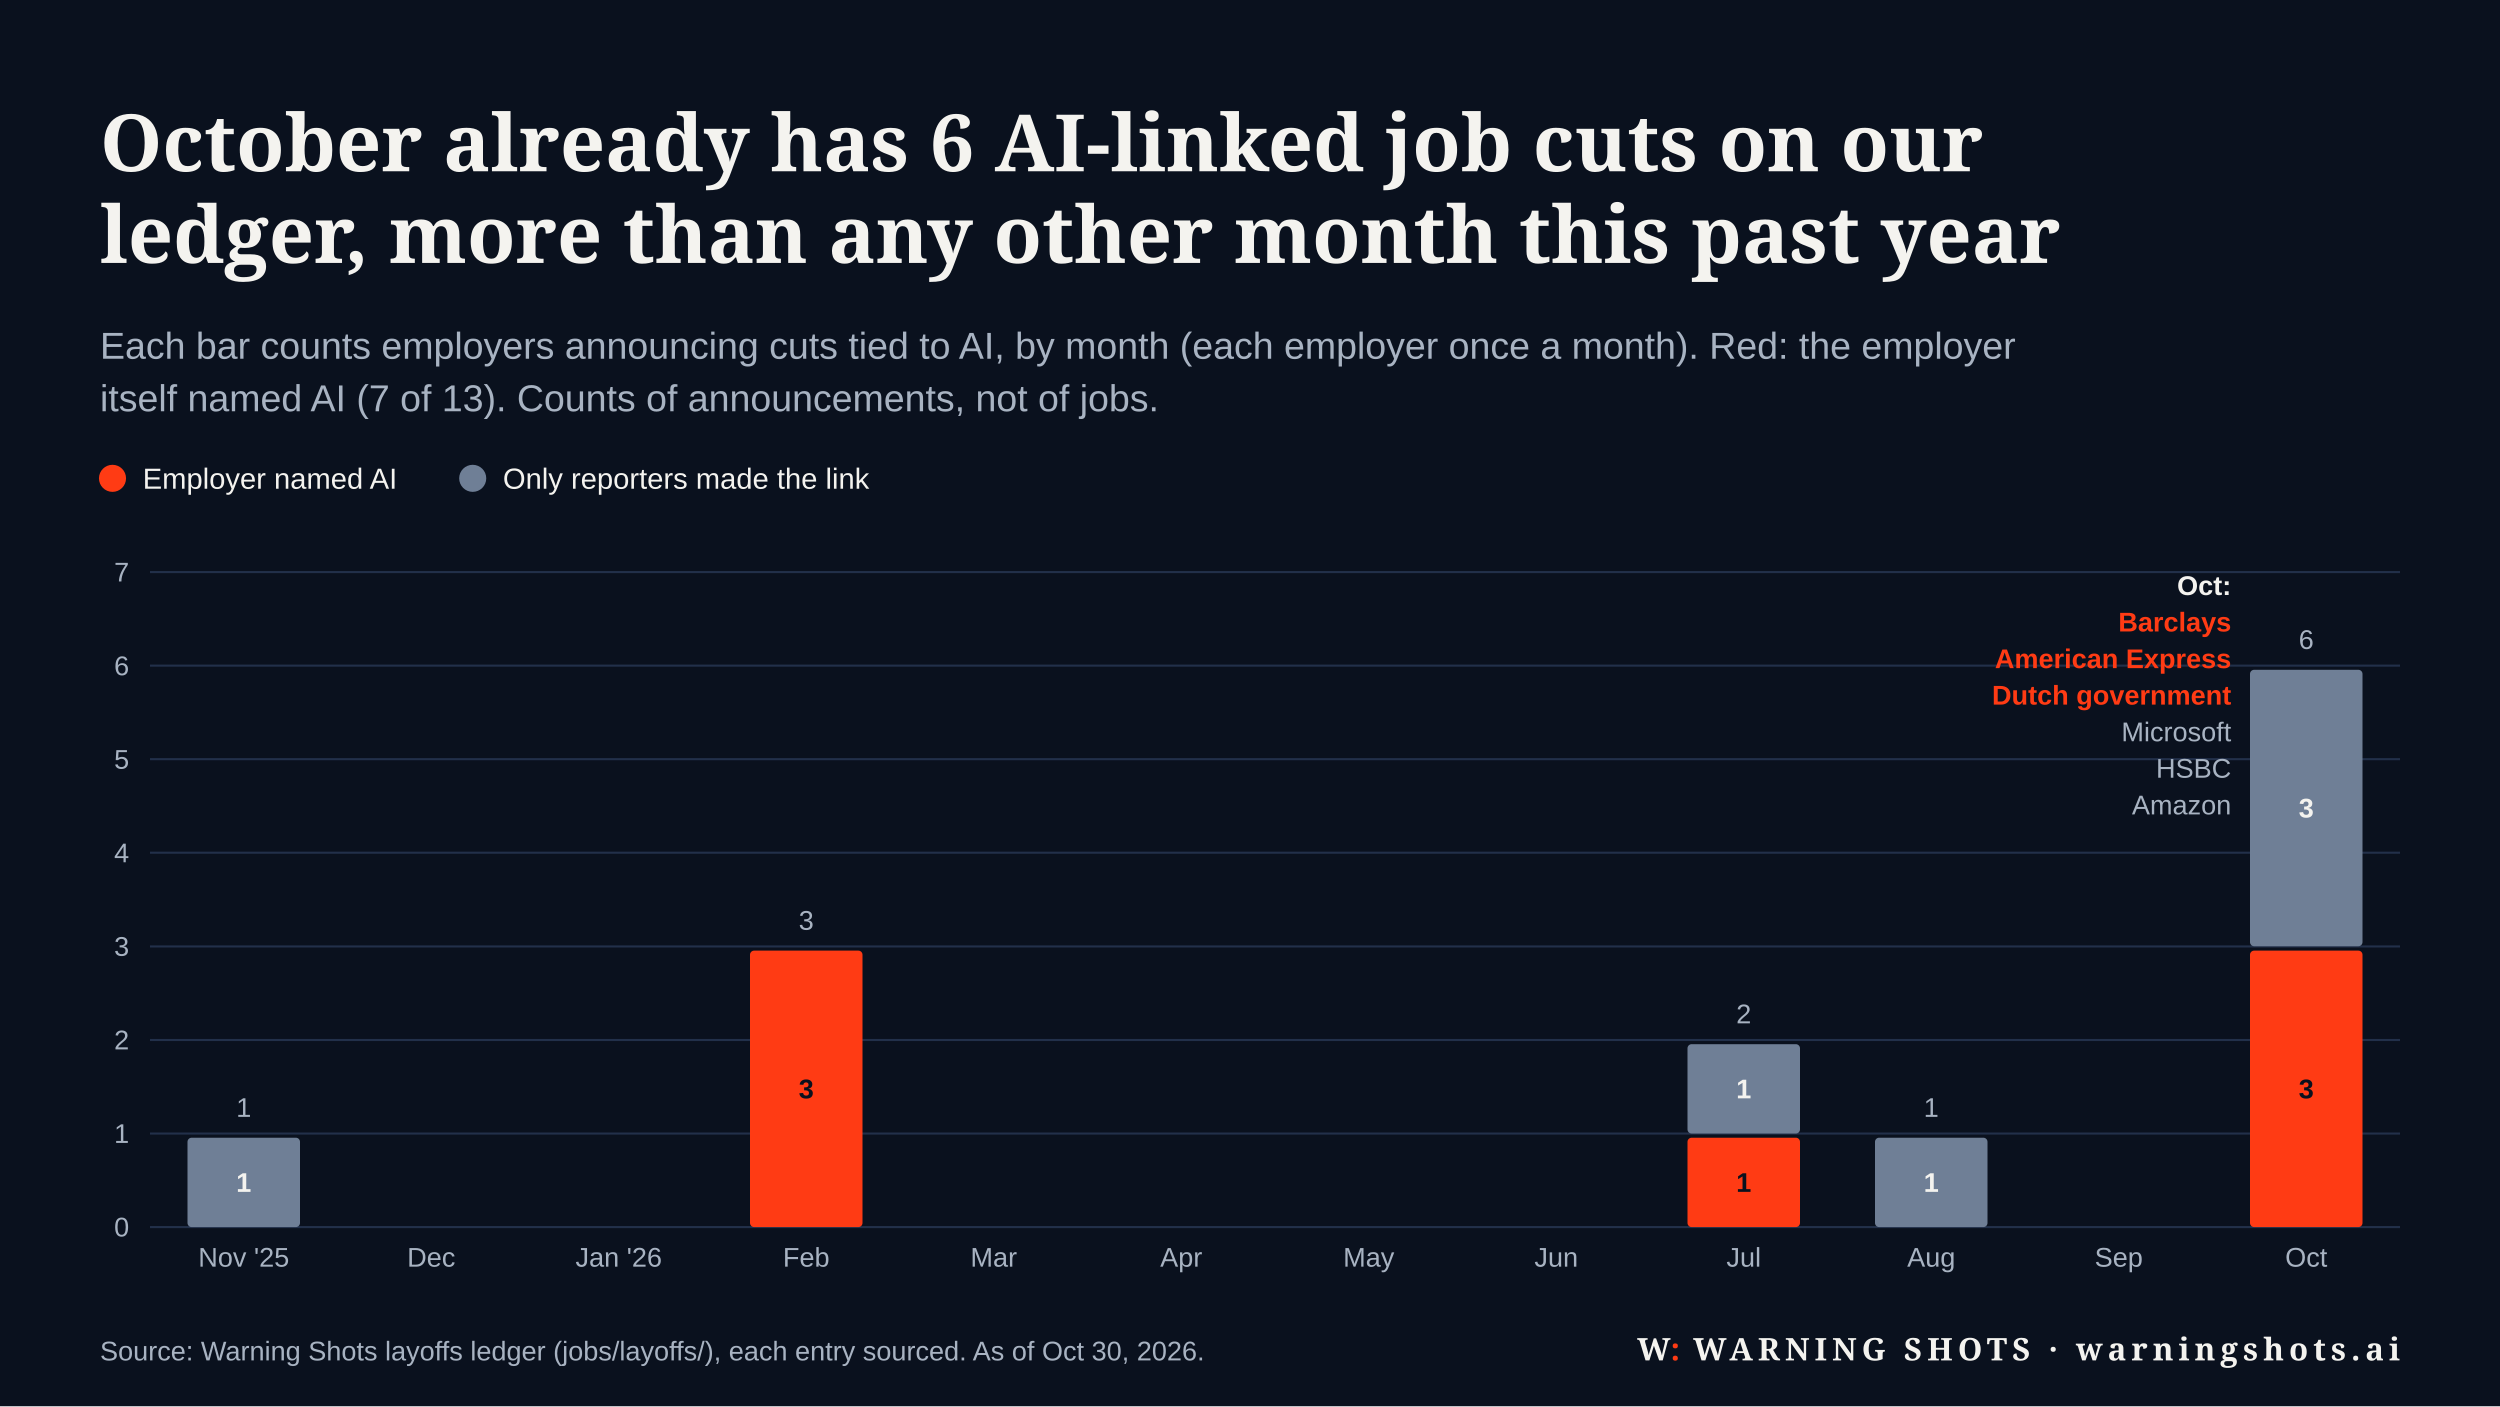
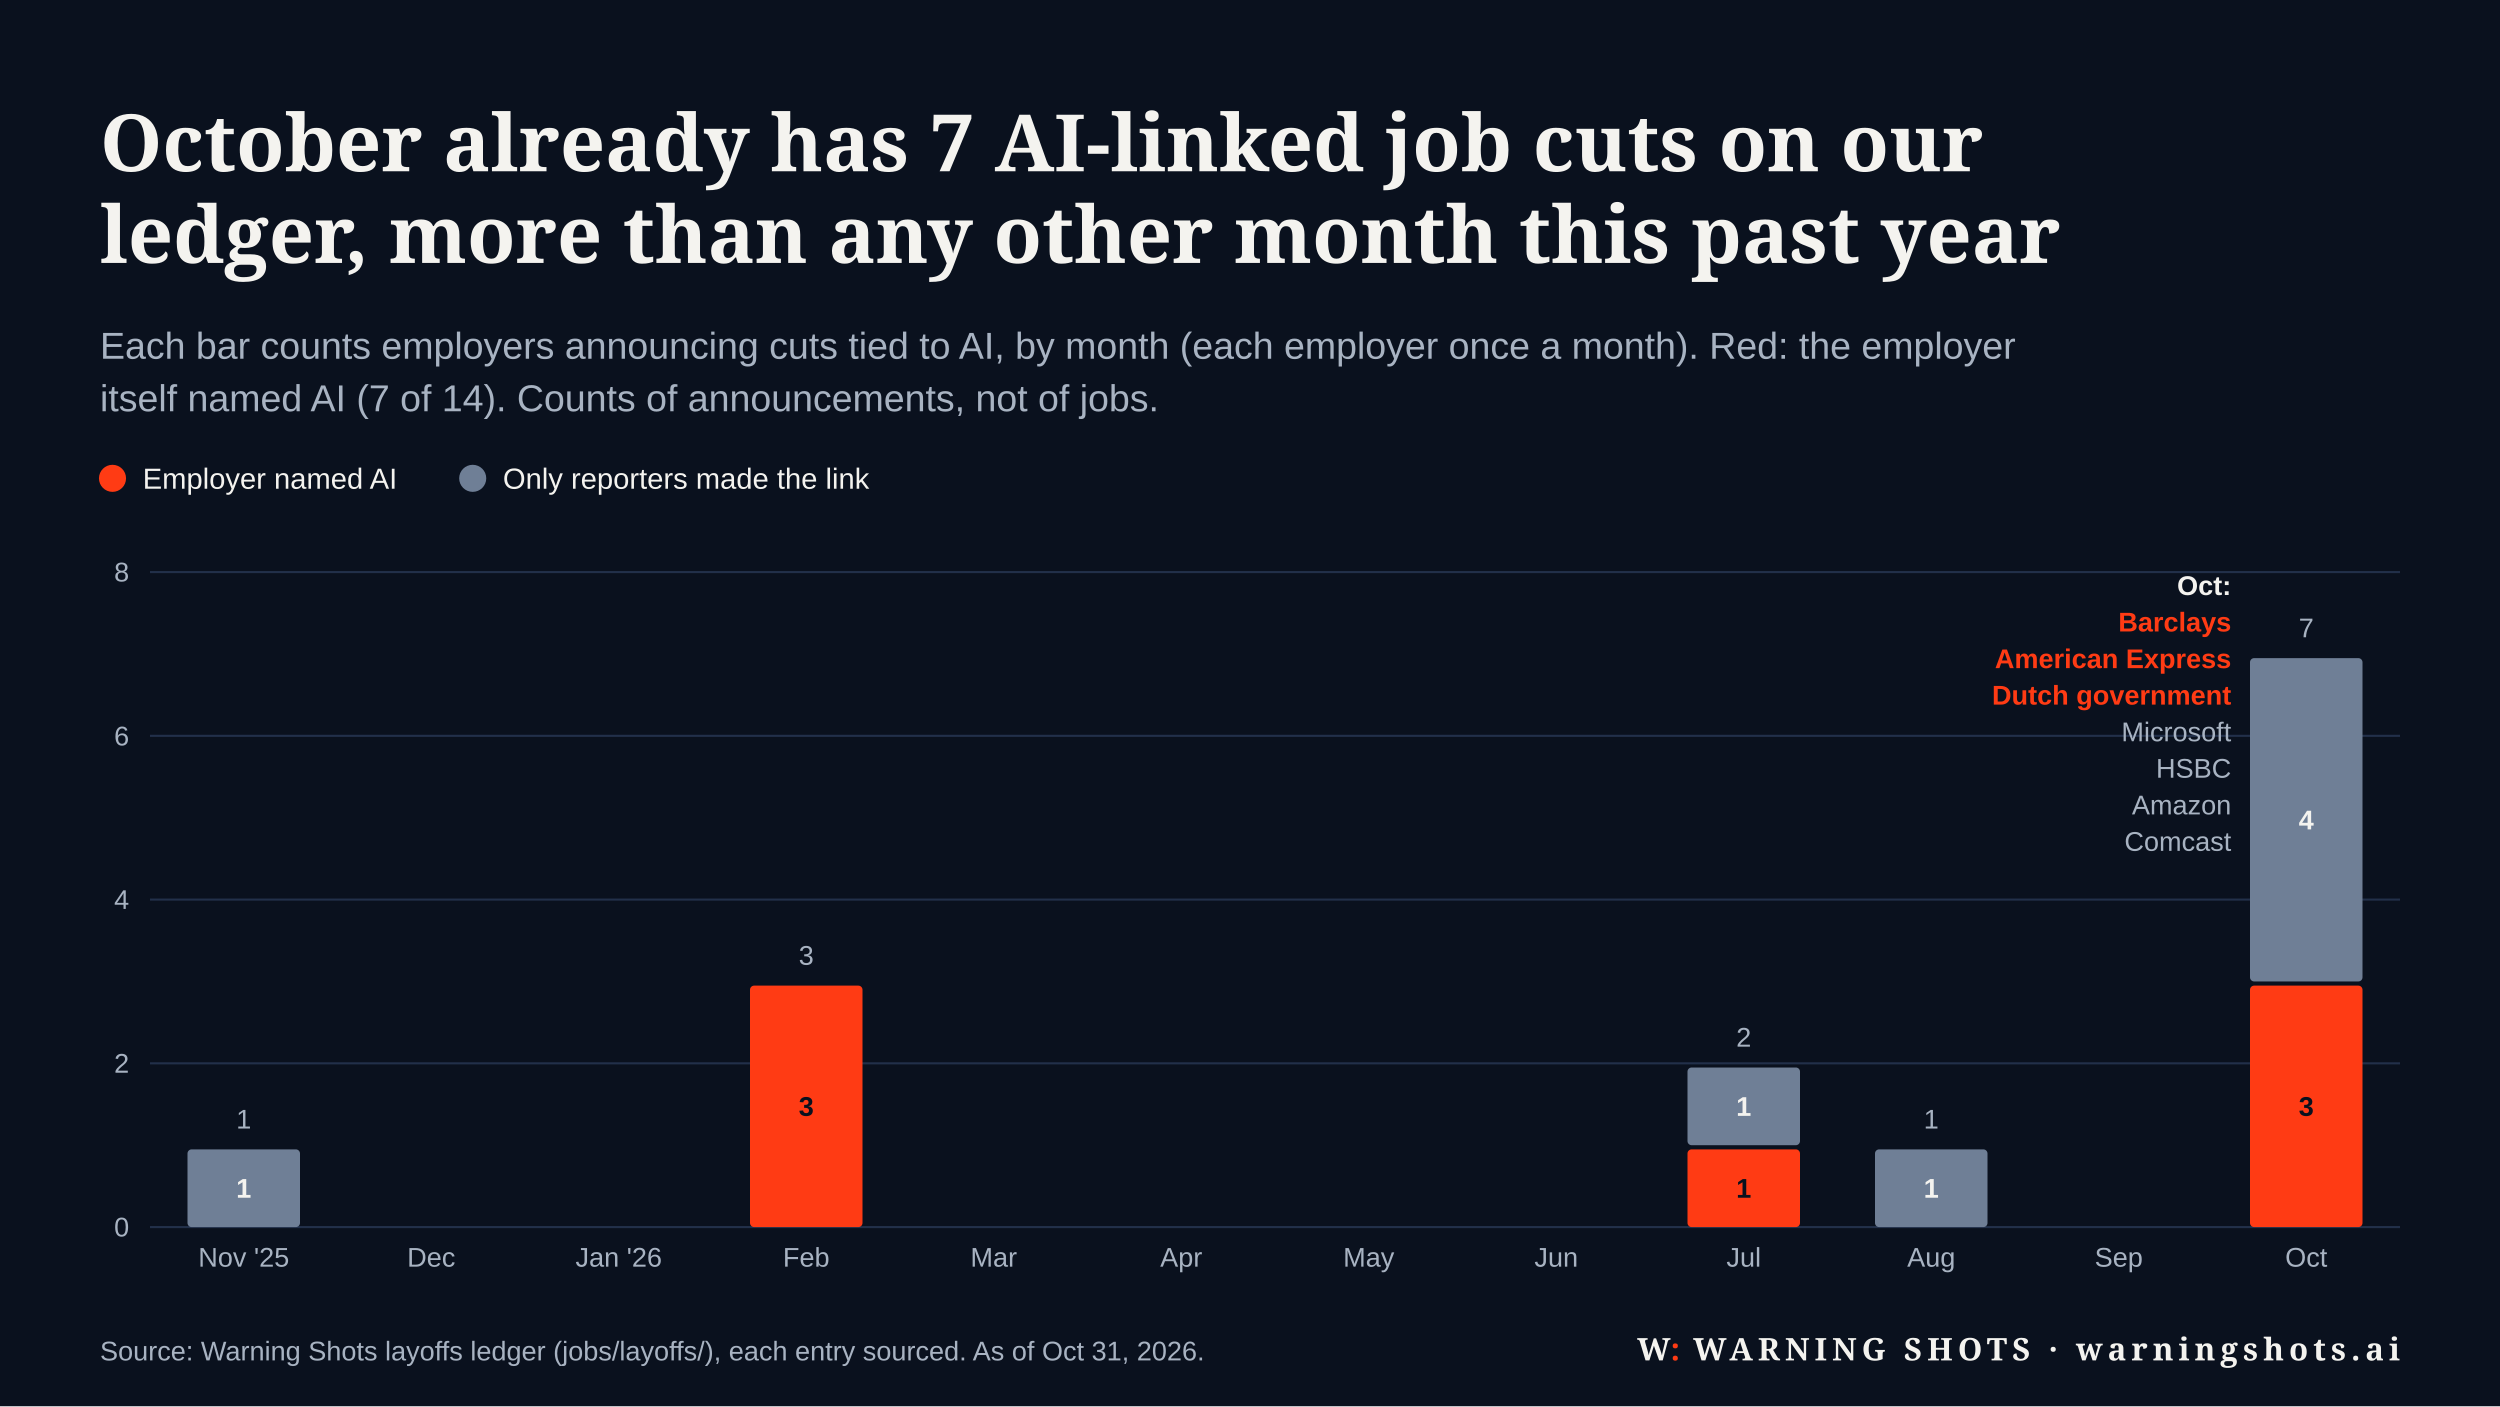
- <svg xmlns="http://www.w3.org/2000/svg" viewBox="0 0 1200 675" role="img" aria-label="AI-linked job-cut announcements per month over 12 months; 7 in the last three months, 6 in the nine before; 7 of 13 company-stated." class="ws-chart">
+ <svg xmlns="http://www.w3.org/2000/svg" viewBox="0 0 1200 675" role="img" aria-label="AI-linked job-cut announcements per month over 12 months; 8 in the last three months, 6 in the nine before; 7 of 14 company-stated." class="ws-chart">
  <rect width="1200" height="675" fill="#0A111E" />
-   <text x="48.0" y="82.2" fill="#F4F3EF" font-family="Playfair, 'Playfair Fallback', Georgia, serif" font-size="38" font-weight="900" text-anchor="start">October already has 6 AI-linked job cuts on our</text>
+   <text x="48.0" y="82.2" fill="#F4F3EF" font-family="Playfair, 'Playfair Fallback', Georgia, serif" font-size="38" font-weight="900" text-anchor="start">October already has 7 AI-linked job cuts on our</text>
  <text x="48.0" y="126.2" fill="#F4F3EF" font-family="Playfair, 'Playfair Fallback', Georgia, serif" font-size="38" font-weight="900" text-anchor="start">ledger, more than any other month this past year</text>
  <text x="48.0" y="172.2" fill="#A8B3C2" font-family="Archivo, 'Archivo Fallback', Arial, sans-serif" font-size="18" font-weight="400" text-anchor="start">Each bar counts employers announcing cuts tied to AI, by month (each employer once a month). Red: the employer</text>
-   <text x="48.0" y="197.4" fill="#A8B3C2" font-family="Archivo, 'Archivo Fallback', Arial, sans-serif" font-size="18" font-weight="400" text-anchor="start">itself named AI (7 of 13). Counts of announcements, not of jobs.</text>
+   <text x="48.0" y="197.4" fill="#A8B3C2" font-family="Archivo, 'Archivo Fallback', Arial, sans-serif" font-size="18" font-weight="400" text-anchor="start">itself named AI (7 of 14). Counts of announcements, not of jobs.</text>
  <circle cx="54" cy="229.6" r="6.5" fill="#FF3B14" />
  <text x="68.5" y="234.6" fill="#F4F3EF" font-family="Archivo, 'Archivo Fallback', Arial, sans-serif" font-size="14" font-weight="400" text-anchor="start">Employer named AI</text>
  <circle cx="226.9" cy="229.6" r="6.5" fill="#6F7F96" />
  <text x="241.4" y="234.6" fill="#F4F3EF" font-family="Archivo, 'Archivo Fallback', Arial, sans-serif" font-size="14" font-weight="400" text-anchor="start">Only reporters made the link</text>
  <line x1="72" x2="1152" y1="589.0" y2="589.0" stroke="#22304A" />
  <text x="62.0" y="593.5" fill="#A8B3C2" font-family="Archivo, 'Archivo Fallback', Arial, sans-serif" font-size="13" font-weight="400" text-anchor="end">0</text>
-   <line x1="72" x2="1152" y1="544.1" y2="544.1" stroke="#22304A" />
-   <text x="62.0" y="548.6" fill="#A8B3C2" font-family="Archivo, 'Archivo Fallback', Arial, sans-serif" font-size="13" font-weight="400" text-anchor="end">1</text>
-   <line x1="72" x2="1152" y1="499.2" y2="499.2" stroke="#22304A" />
-   <text x="62.0" y="503.7" fill="#A8B3C2" font-family="Archivo, 'Archivo Fallback', Arial, sans-serif" font-size="13" font-weight="400" text-anchor="end">2</text>
-   <line x1="72" x2="1152" y1="454.3" y2="454.3" stroke="#22304A" />
-   <text x="62.0" y="458.8" fill="#A8B3C2" font-family="Archivo, 'Archivo Fallback', Arial, sans-serif" font-size="13" font-weight="400" text-anchor="end">3</text>
-   <line x1="72" x2="1152" y1="409.3" y2="409.3" stroke="#22304A" />
-   <text x="62.0" y="413.9" fill="#A8B3C2" font-family="Archivo, 'Archivo Fallback', Arial, sans-serif" font-size="13" font-weight="400" text-anchor="end">4</text>
-   <line x1="72" x2="1152" y1="364.4" y2="364.4" stroke="#22304A" />
-   <text x="62.0" y="369.0" fill="#A8B3C2" font-family="Archivo, 'Archivo Fallback', Arial, sans-serif" font-size="13" font-weight="400" text-anchor="end">5</text>
-   <line x1="72" x2="1152" y1="319.5" y2="319.5" stroke="#22304A" />
-   <text x="62.0" y="324.1" fill="#A8B3C2" font-family="Archivo, 'Archivo Fallback', Arial, sans-serif" font-size="13" font-weight="400" text-anchor="end">6</text>
+   <line x1="72" x2="1152" y1="510.4" y2="510.4" stroke="#22304A" />
+   <text x="62.0" y="514.9" fill="#A8B3C2" font-family="Archivo, 'Archivo Fallback', Arial, sans-serif" font-size="13" font-weight="400" text-anchor="end">2</text>
+   <line x1="72" x2="1152" y1="431.8" y2="431.8" stroke="#22304A" />
+   <text x="62.0" y="436.3" fill="#A8B3C2" font-family="Archivo, 'Archivo Fallback', Arial, sans-serif" font-size="13" font-weight="400" text-anchor="end">4</text>
+   <line x1="72" x2="1152" y1="353.2" y2="353.2" stroke="#22304A" />
+   <text x="62.0" y="357.8" fill="#A8B3C2" font-family="Archivo, 'Archivo Fallback', Arial, sans-serif" font-size="13" font-weight="400" text-anchor="end">6</text>
  <line x1="72" x2="1152" y1="274.6" y2="274.6" stroke="#22304A" />
-   <text x="62.0" y="279.1" fill="#A8B3C2" font-family="Archivo, 'Archivo Fallback', Arial, sans-serif" font-size="13" font-weight="400" text-anchor="end">7</text>
-   <rect x="90.0" y="546.1" width="54.0" height="42.9" rx="2" fill="#6F7F96" />
-   <text x="117.0" y="572.1" fill="#F4F3EF" font-family="Archivo, 'Archivo Fallback', Arial, sans-serif" font-size="13" font-weight="700" text-anchor="middle">1</text>
-   <text x="117.0" y="536.1" fill="#A8B3C2" font-family="Archivo, 'Archivo Fallback', Arial, sans-serif" font-size="13" font-weight="400" text-anchor="middle">1</text>
+   <text x="62.0" y="279.1" fill="#A8B3C2" font-family="Archivo, 'Archivo Fallback', Arial, sans-serif" font-size="13" font-weight="400" text-anchor="end">8</text>
+   <rect x="90.0" y="551.7" width="54.0" height="37.3" rx="2" fill="#6F7F96" />
+   <text x="117.0" y="574.9" fill="#F4F3EF" font-family="Archivo, 'Archivo Fallback', Arial, sans-serif" font-size="13" font-weight="700" text-anchor="middle">1</text>
+   <text x="117.0" y="541.7" fill="#A8B3C2" font-family="Archivo, 'Archivo Fallback', Arial, sans-serif" font-size="13" font-weight="400" text-anchor="middle">1</text>
  <text x="117.0" y="608.0" fill="#A8B3C2" font-family="Archivo, 'Archivo Fallback', Arial, sans-serif" font-size="13" font-weight="400" text-anchor="middle">Nov '25</text>
  <text x="207.0" y="608.0" fill="#A8B3C2" font-family="Archivo, 'Archivo Fallback', Arial, sans-serif" font-size="13" font-weight="400" text-anchor="middle">Dec</text>
  <text x="297.0" y="608.0" fill="#A8B3C2" font-family="Archivo, 'Archivo Fallback', Arial, sans-serif" font-size="13" font-weight="400" text-anchor="middle">Jan '26</text>
-   <rect x="360.0" y="456.3" width="54.0" height="132.7" rx="2" fill="#FF3B14" />
-   <text x="387.0" y="527.2" fill="#0A111E" font-family="Archivo, 'Archivo Fallback', Arial, sans-serif" font-size="13" font-weight="700" text-anchor="middle">3</text>
-   <text x="387.0" y="446.3" fill="#A8B3C2" font-family="Archivo, 'Archivo Fallback', Arial, sans-serif" font-size="13" font-weight="400" text-anchor="middle">3</text>
+   <rect x="360.0" y="473.1" width="54.0" height="115.9" rx="2" fill="#FF3B14" />
+   <text x="387.0" y="535.6" fill="#0A111E" font-family="Archivo, 'Archivo Fallback', Arial, sans-serif" font-size="13" font-weight="700" text-anchor="middle">3</text>
+   <text x="387.0" y="463.1" fill="#A8B3C2" font-family="Archivo, 'Archivo Fallback', Arial, sans-serif" font-size="13" font-weight="400" text-anchor="middle">3</text>
  <text x="387.0" y="608.0" fill="#A8B3C2" font-family="Archivo, 'Archivo Fallback', Arial, sans-serif" font-size="13" font-weight="400" text-anchor="middle">Feb</text>
  <text x="477.0" y="608.0" fill="#A8B3C2" font-family="Archivo, 'Archivo Fallback', Arial, sans-serif" font-size="13" font-weight="400" text-anchor="middle">Mar</text>
  <text x="567.0" y="608.0" fill="#A8B3C2" font-family="Archivo, 'Archivo Fallback', Arial, sans-serif" font-size="13" font-weight="400" text-anchor="middle">Apr</text>
  <text x="657.0" y="608.0" fill="#A8B3C2" font-family="Archivo, 'Archivo Fallback', Arial, sans-serif" font-size="13" font-weight="400" text-anchor="middle">May</text>
  <text x="747.0" y="608.0" fill="#A8B3C2" font-family="Archivo, 'Archivo Fallback', Arial, sans-serif" font-size="13" font-weight="400" text-anchor="middle">Jun</text>
-   <rect x="810.0" y="546.1" width="54.0" height="42.9" rx="2" fill="#FF3B14" />
-   <text x="837.0" y="572.1" fill="#0A111E" font-family="Archivo, 'Archivo Fallback', Arial, sans-serif" font-size="13" font-weight="700" text-anchor="middle">1</text>
-   <rect x="810.0" y="501.2" width="54.0" height="42.9" rx="2" fill="#6F7F96" />
-   <text x="837.0" y="527.2" fill="#F4F3EF" font-family="Archivo, 'Archivo Fallback', Arial, sans-serif" font-size="13" font-weight="700" text-anchor="middle">1</text>
-   <text x="837.0" y="491.2" fill="#A8B3C2" font-family="Archivo, 'Archivo Fallback', Arial, sans-serif" font-size="13" font-weight="400" text-anchor="middle">2</text>
+   <rect x="810.0" y="551.7" width="54.0" height="37.3" rx="2" fill="#FF3B14" />
+   <text x="837.0" y="574.9" fill="#0A111E" font-family="Archivo, 'Archivo Fallback', Arial, sans-serif" font-size="13" font-weight="700" text-anchor="middle">1</text>
+   <rect x="810.0" y="512.4" width="54.0" height="37.3" rx="2" fill="#6F7F96" />
+   <text x="837.0" y="535.6" fill="#F4F3EF" font-family="Archivo, 'Archivo Fallback', Arial, sans-serif" font-size="13" font-weight="700" text-anchor="middle">1</text>
+   <text x="837.0" y="502.4" fill="#A8B3C2" font-family="Archivo, 'Archivo Fallback', Arial, sans-serif" font-size="13" font-weight="400" text-anchor="middle">2</text>
  <text x="837.0" y="608.0" fill="#A8B3C2" font-family="Archivo, 'Archivo Fallback', Arial, sans-serif" font-size="13" font-weight="400" text-anchor="middle">Jul</text>
-   <rect x="900.0" y="546.1" width="54.0" height="42.9" rx="2" fill="#6F7F96" />
-   <text x="927.0" y="572.1" fill="#F4F3EF" font-family="Archivo, 'Archivo Fallback', Arial, sans-serif" font-size="13" font-weight="700" text-anchor="middle">1</text>
-   <text x="927.0" y="536.1" fill="#A8B3C2" font-family="Archivo, 'Archivo Fallback', Arial, sans-serif" font-size="13" font-weight="400" text-anchor="middle">1</text>
+   <rect x="900.0" y="551.7" width="54.0" height="37.3" rx="2" fill="#6F7F96" />
+   <text x="927.0" y="574.9" fill="#F4F3EF" font-family="Archivo, 'Archivo Fallback', Arial, sans-serif" font-size="13" font-weight="700" text-anchor="middle">1</text>
+   <text x="927.0" y="541.7" fill="#A8B3C2" font-family="Archivo, 'Archivo Fallback', Arial, sans-serif" font-size="13" font-weight="400" text-anchor="middle">1</text>
  <text x="927.0" y="608.0" fill="#A8B3C2" font-family="Archivo, 'Archivo Fallback', Arial, sans-serif" font-size="13" font-weight="400" text-anchor="middle">Aug</text>
  <text x="1017.0" y="608.0" fill="#A8B3C2" font-family="Archivo, 'Archivo Fallback', Arial, sans-serif" font-size="13" font-weight="400" text-anchor="middle">Sep</text>
-   <rect x="1080.0" y="456.3" width="54.0" height="132.7" rx="2" fill="#FF3B14" />
-   <text x="1107.0" y="527.2" fill="#0A111E" font-family="Archivo, 'Archivo Fallback', Arial, sans-serif" font-size="13" font-weight="700" text-anchor="middle">3</text>
-   <rect x="1080.0" y="321.5" width="54.0" height="132.7" rx="2" fill="#6F7F96" />
-   <text x="1107.0" y="392.4" fill="#F4F3EF" font-family="Archivo, 'Archivo Fallback', Arial, sans-serif" font-size="13" font-weight="700" text-anchor="middle">3</text>
-   <text x="1107.0" y="311.5" fill="#A8B3C2" font-family="Archivo, 'Archivo Fallback', Arial, sans-serif" font-size="13" font-weight="400" text-anchor="middle">6</text>
+   <rect x="1080.0" y="473.1" width="54.0" height="115.9" rx="2" fill="#FF3B14" />
+   <text x="1107.0" y="535.6" fill="#0A111E" font-family="Archivo, 'Archivo Fallback', Arial, sans-serif" font-size="13" font-weight="700" text-anchor="middle">3</text>
+   <rect x="1080.0" y="315.9" width="54.0" height="155.2" rx="2" fill="#6F7F96" />
+   <text x="1107.0" y="398.1" fill="#F4F3EF" font-family="Archivo, 'Archivo Fallback', Arial, sans-serif" font-size="13" font-weight="700" text-anchor="middle">4</text>
+   <text x="1107.0" y="305.9" fill="#A8B3C2" font-family="Archivo, 'Archivo Fallback', Arial, sans-serif" font-size="13" font-weight="400" text-anchor="middle">7</text>
  <text x="1107.0" y="608.0" fill="#A8B3C2" font-family="Archivo, 'Archivo Fallback', Arial, sans-serif" font-size="13" font-weight="400" text-anchor="middle">Oct</text>
  <text x="1071.0" y="285.6" fill="#F4F3EF" font-family="Archivo, 'Archivo Fallback', Arial, sans-serif" font-size="13" font-weight="700" text-anchor="end">Oct:</text>
  <text x="1071.0" y="303.1" fill="#FF3B14" font-family="Archivo, 'Archivo Fallback', Arial, sans-serif" font-size="13" font-weight="600" text-anchor="end">Barclays</text>
  <text x="1071.0" y="320.7" fill="#FF3B14" font-family="Archivo, 'Archivo Fallback', Arial, sans-serif" font-size="13" font-weight="600" text-anchor="end">American Express</text>
  <text x="1071.0" y="338.2" fill="#FF3B14" font-family="Archivo, 'Archivo Fallback', Arial, sans-serif" font-size="13" font-weight="600" text-anchor="end">Dutch government</text>
  <text x="1071.0" y="355.8" fill="#A8B3C2" font-family="Archivo, 'Archivo Fallback', Arial, sans-serif" font-size="13" font-weight="400" text-anchor="end">Microsoft</text>
  <text x="1071.0" y="373.3" fill="#A8B3C2" font-family="Archivo, 'Archivo Fallback', Arial, sans-serif" font-size="13" font-weight="400" text-anchor="end">HSBC</text>
  <text x="1071.0" y="390.9" fill="#A8B3C2" font-family="Archivo, 'Archivo Fallback', Arial, sans-serif" font-size="13" font-weight="400" text-anchor="end">Amazon</text>
-   <text x="48.0" y="653.0" fill="#A8B3C2" font-family="Archivo, 'Archivo Fallback', Arial, sans-serif" font-size="13" font-weight="400" text-anchor="start">Source: Warning Shots layoffs ledger (jobs/layoffs/), each entry sourced. As of Oct 30, 2026.</text>
+   <text x="1071.0" y="408.4" fill="#A8B3C2" font-family="Archivo, 'Archivo Fallback', Arial, sans-serif" font-size="13" font-weight="400" text-anchor="end">Comcast</text>
+   <text x="48.0" y="653.0" fill="#A8B3C2" font-family="Archivo, 'Archivo Fallback', Arial, sans-serif" font-size="13" font-weight="400" text-anchor="start">Source: Warning Shots layoffs ledger (jobs/layoffs/), each entry sourced. As of Oct 31, 2026.</text>
  <text x="1152" y="653" text-anchor="end" fill="#F4F3EF" font-family="Playfair, 'Playfair Fallback', Georgia, serif" font-weight="700" font-size="15" letter-spacing="2.4">W<tspan fill="#FF3B14">:</tspan> WARNING SHOTS · warningshots.ai</text>
</svg>
